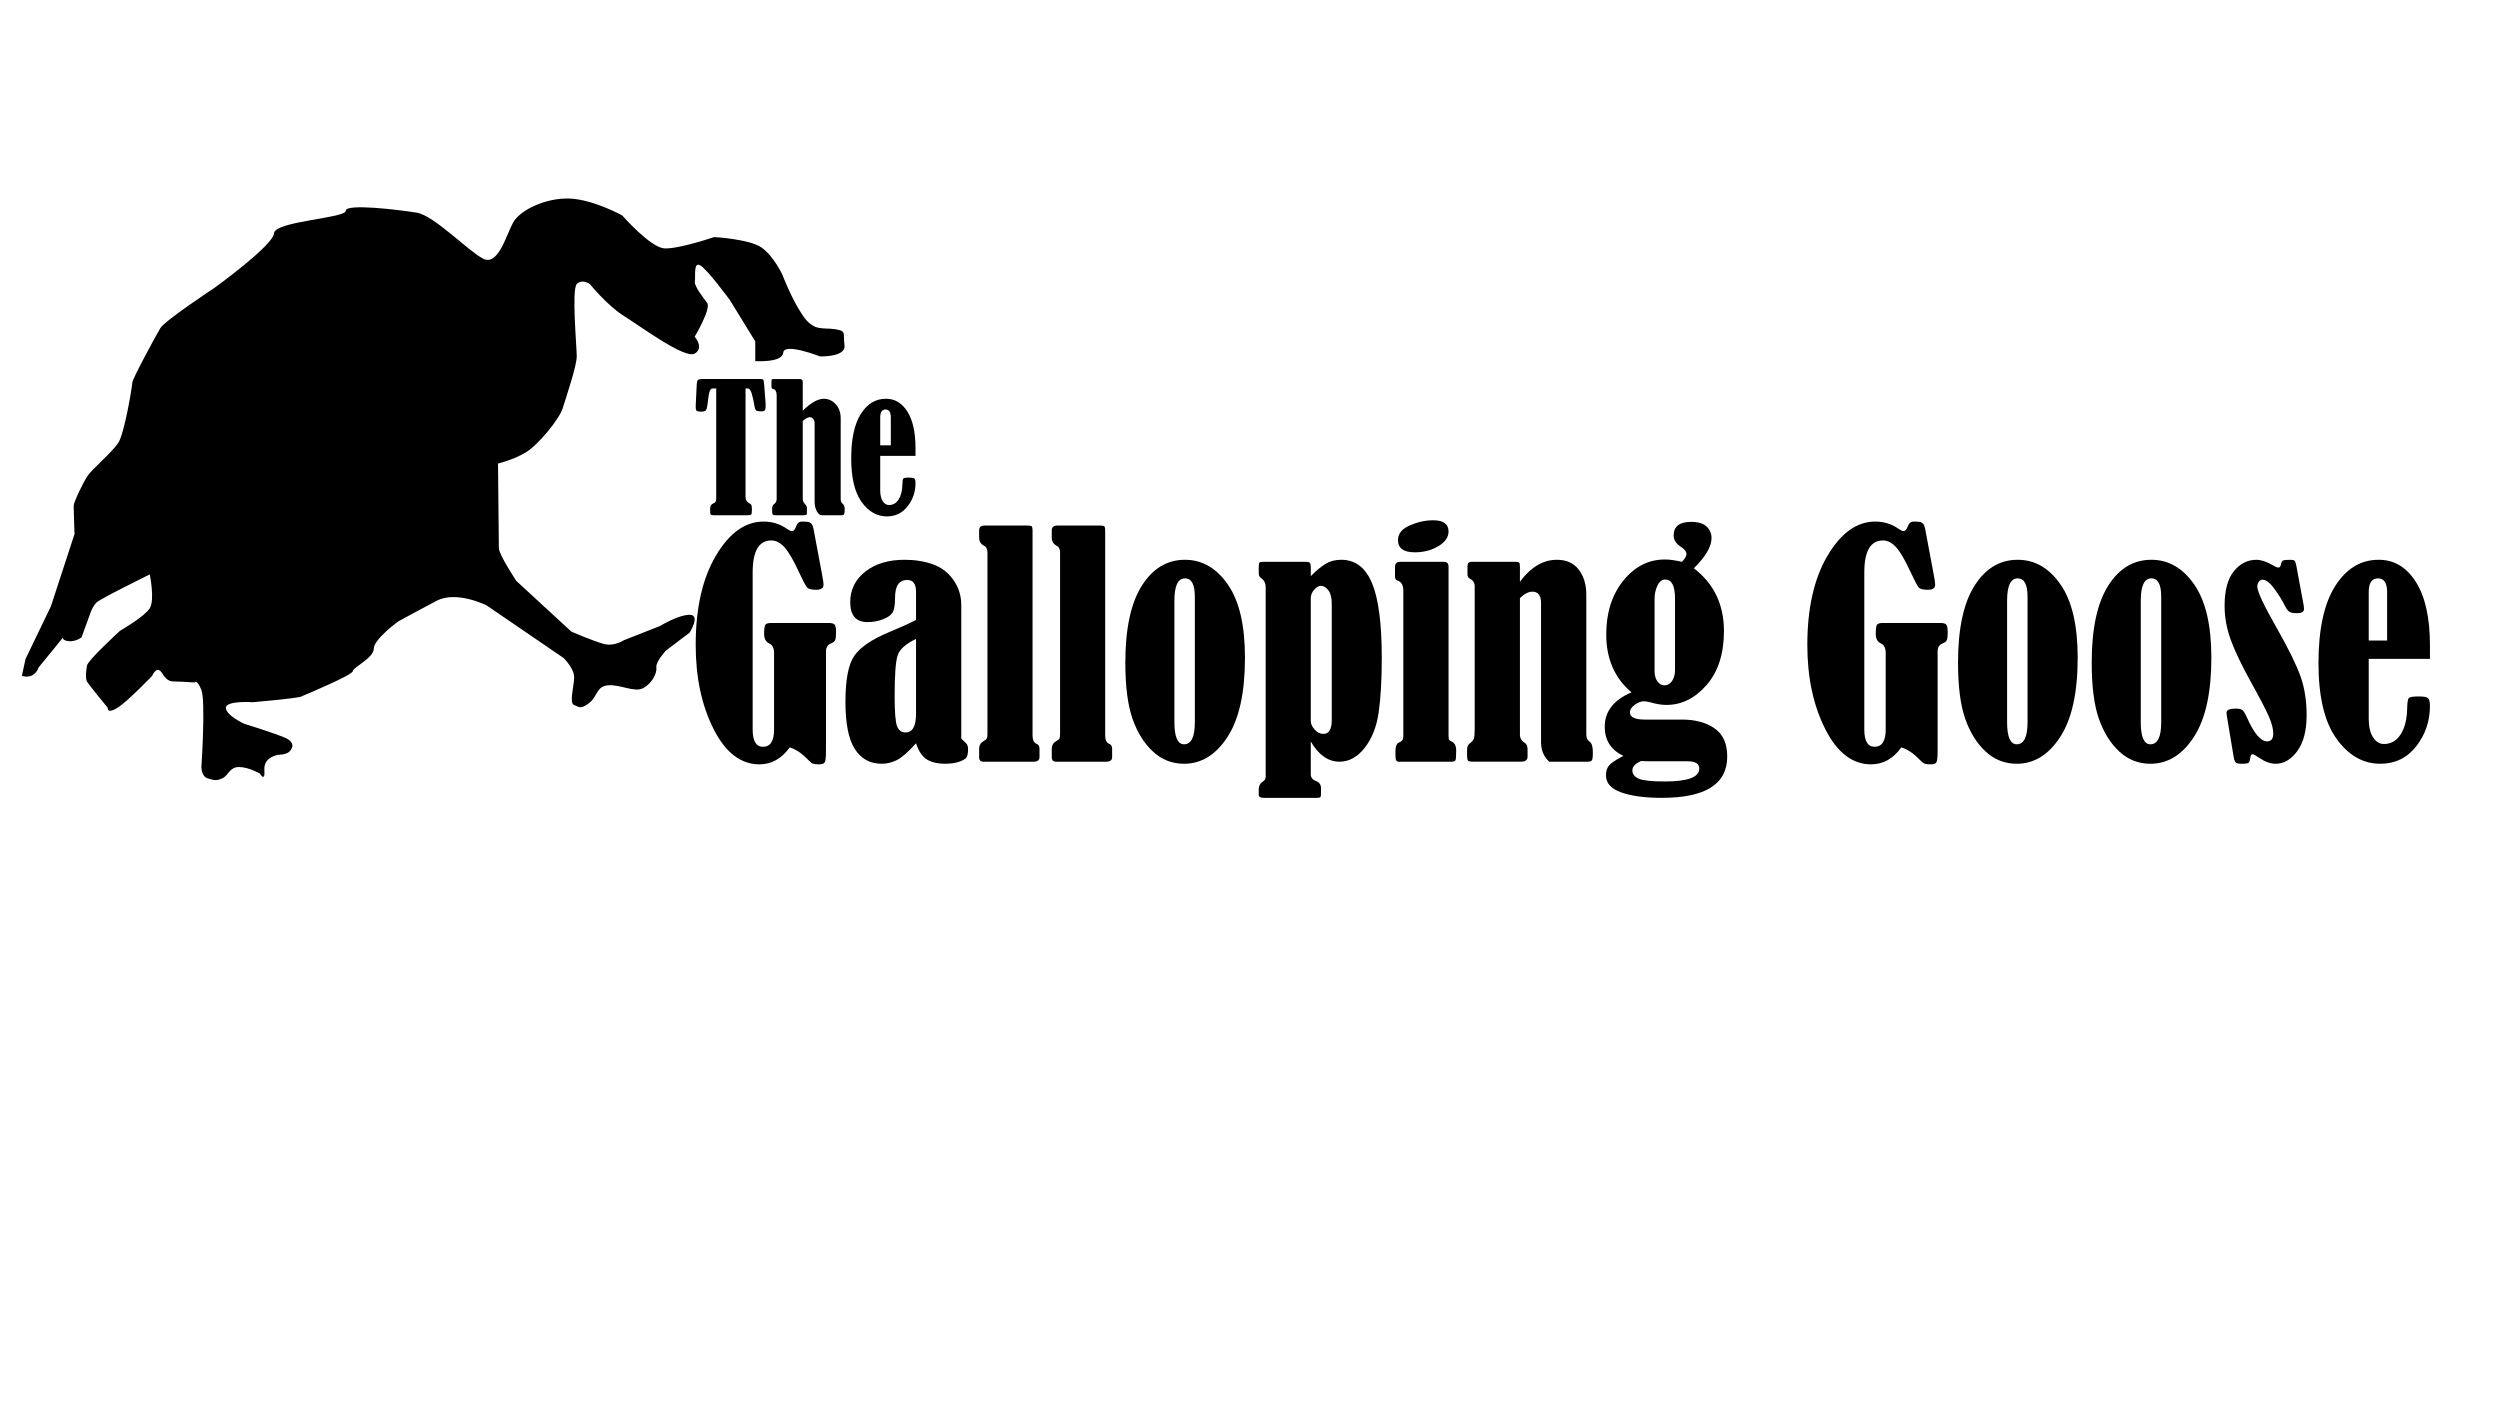
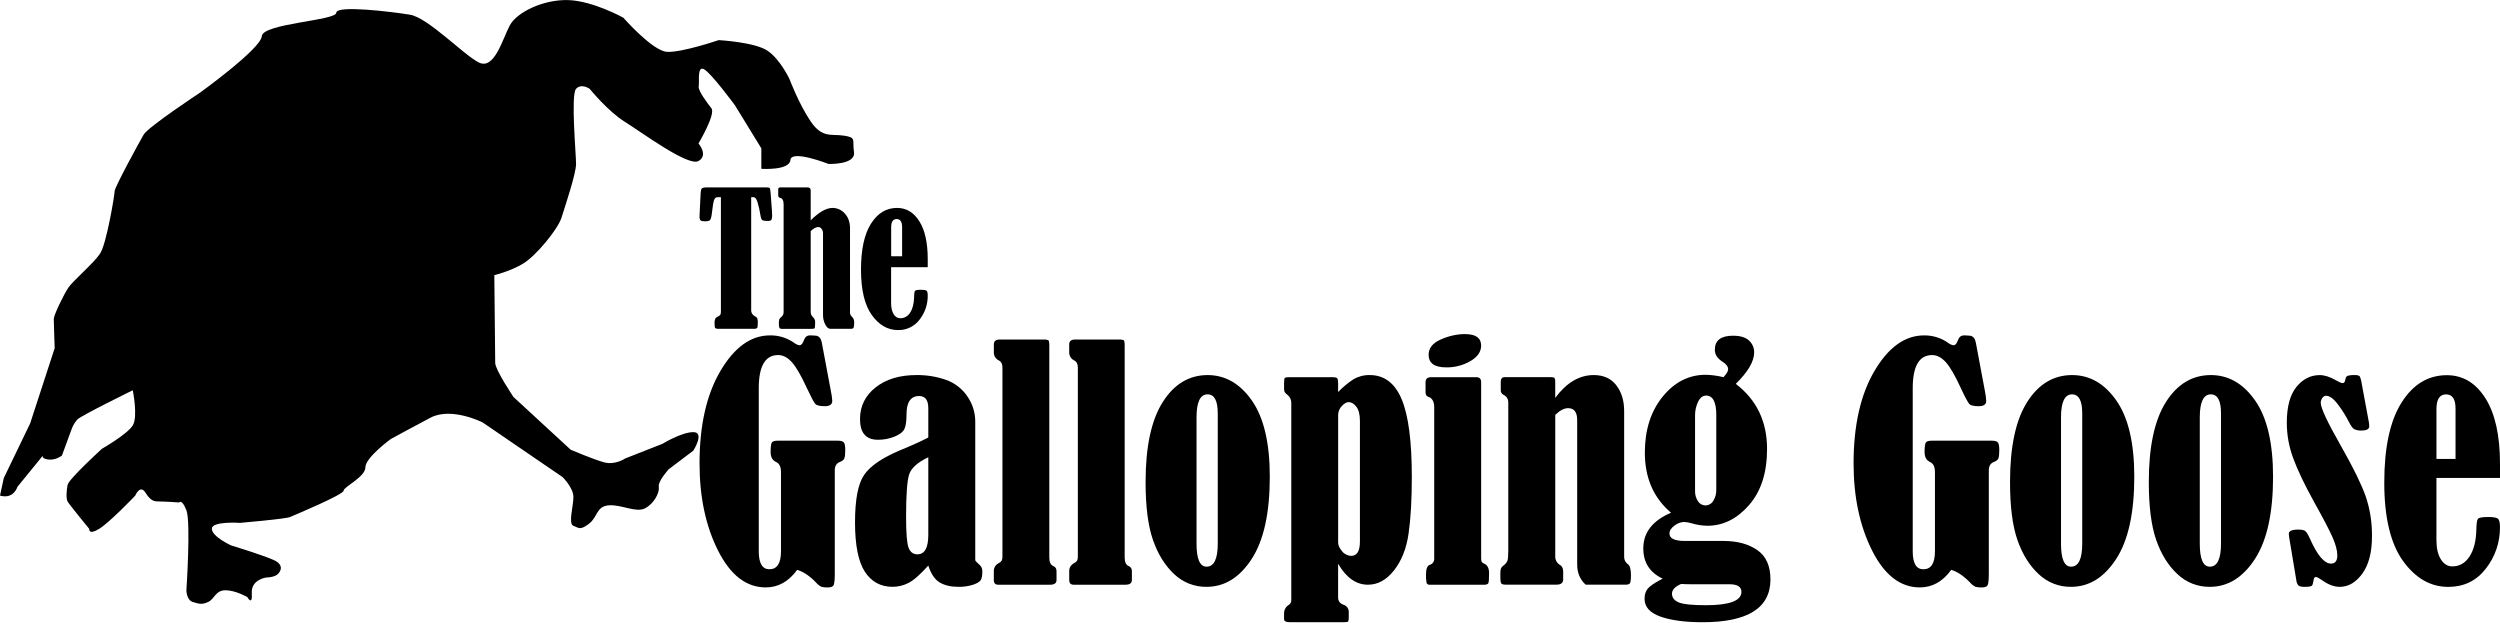
- <svg xmlns="http://www.w3.org/2000/svg" version="1.1" id="Layer_1" x="0px" y="0px" viewBox="0 0 1920 1080" style="enable-background:new 0 0 1920 1080;" xml:space="preserve">
-   <path d="M16.79,519.08c10.2,2.89,12.89-6.49,12.89-6.49L48.5,489.5c0,0-1.34,2.16,4.03,2.89s10.08-2.89,10.08-2.89L70,469.29  c0,0,1.34-3.61,4.03-6.49s40.99-21.65,40.99-21.65s4.03,19.48,0,25.98s-22.85,17.32-22.85,17.32s-24.54,22.37-25.37,26.7  s-1.18,10.1,0,12.27s15.97,20.21,15.97,20.21s-0.67,5.05,7.39,0s26.65-24.54,26.65-24.54s3.58-8.66,7.62-2.16  c4.03,6.49,6.72,6.49,10.75,6.49c4.03,0,14.11,0.72,14.11,0.72s2.02-2.89,5.38,5.77c3.36,8.66,0,59.17,0,59.17s0,7.22,4.7,8.66  c4.7,1.44,6.72,2.16,11.42,0s5.38-8.66,12.77-8.66c7.39,0,16.13,5.05,16.13,5.05s4.03,7.22,3.36-2.89  c-0.67-10.1,10.75-11.55,10.75-11.55s5.38,0,8.06-2.16c2.69-2.16,5.38-7.22-2.69-10.82s-31.58-10.82-31.58-10.82  s-14.11-6.49-14.11-12.27s20.83-4.33,20.83-4.33s33.6-2.89,36.96-4.33s39.65-16.6,39.65-19.48s16.13-10.1,16.13-17.32  c0-7.22,18.82-20.93,18.82-20.93s21.69-11.83,29.57-15.88c15.46-7.94,38.3,3.61,38.3,3.61l59.13,40.41c0,0,8.06,7.86,8.06,14.75  c0,6.89-4.03,19.88,0,21.33c4.03,1.44,4.7,3.61,11.42-1.44s5.38-12.99,14.78-13.71c9.41-0.72,20.16,5.77,26.88,2.16  s10.75-11.55,10.08-15.88s7.39-12.99,7.39-12.99l18.14-13.71c0,0,8.74-13.71,0-13.71s-22.85,8.66-22.85,8.66l-27.55,10.82  c0,0-7.39,5.05-15.46,2.89c-8.06-2.16-24.86-9.38-24.86-9.38l-42.33-38.97c0,0-13.44-20.21-13.44-25.26S382.47,356,382.47,356  s12.1-2.89,21.5-8.66c9.41-5.77,25.53-25.26,28.22-33.92c2.69-8.66,10.75-32.47,10.75-39.69s-4.03-51.23,0-55.56s10.08,0,10.08,0  s13.44,16.6,26.21,24.54s46.74,33.19,54.28,28.86s0-12.99,0-12.99s12.92-21.65,9.56-25.98c-3.36-4.33-10.08-13.23-9.41-16.36  c0.67-3.13-1.34-15.39,4.03-12.51s22.85,26.7,22.85,26.7l19.49,31.75v15.15c0,0,20.83,1.44,21.5-6.49  c0.67-7.94,28.22,2.89,28.22,2.89s20.16,0.72,18.82-8.66c-1.34-9.38,2.02-10.82-7.39-12.27c-9.41-1.44-16.13,2.16-24.86-10.82  c-8.74-12.99-15.46-31.03-15.46-31.03s-6.72-14.43-16.13-20.93c-9.41-6.49-36.29-7.94-36.29-7.94s-27.55,9.38-38.3,8.66  c-10.75-0.72-32.25-25.26-32.25-25.26s-22.18-12.27-40.32-12.99c-18.14-0.72-38.3,8.66-43.68,18.76  c-5.38,10.1-11.42,33.19-22.85,27.42c-11.42-5.77-37.63-33.19-51.07-35.36c-13.44-2.16-54.43-7.22-54.43-1.44  c0,5.77-54.43,7.94-55.1,17.32c-0.67,9.38-45.69,41.85-45.69,41.85s-38.3,25.26-41.66,31.03c-3.36,5.77-21.5,38.97-21.5,41.85  s-6.05,38.97-10.75,46.18c-4.7,7.22-20.16,20.21-23.52,25.26c-3.36,5.05-10.75,20.21-10.75,23.09s0.67,21.65,0.67,21.65  l-18.14,55.56L19.6,506.09" />
-   <g>
-     <path d="M550.05,298.35h-2.74c-0.89,0-1.62,0.64-2.19,1.91c-0.57,1.27-1.16,4.72-1.77,10.34c-0.29,2.46-0.73,4.01-1.33,4.63   c-0.6,0.63-1.81,0.94-3.62,0.94c-1.73,0-2.85-0.23-3.35-0.68c-0.5-0.45-0.75-1.35-0.75-2.69c0-0.78,0.02-1.56,0.06-2.33l0.73-15.1   c0.08-1.77,0.36-2.93,0.84-3.47c0.48-0.54,1.69-0.81,3.62-0.81h44.29c1.29,0,2.07,0.17,2.36,0.52c0.28,0.35,0.5,1.6,0.67,3.76   l1.03,13.35c0.08,1.04,0.12,2.1,0.12,3.18c0,1.3-0.15,2.29-0.45,2.98c-0.3,0.69-1.26,1.04-2.87,1.04c-2.05,0-3.37-0.22-3.95-0.65   c-0.58-0.43-1.06-1.79-1.42-4.08c-0.64-3.76-1.35-6.84-2.11-9.24c-0.76-2.4-1.71-3.6-2.84-3.6h-1.81v83.22   c0,2.38,0.97,4.02,2.9,4.93c0.8,0.39,1.34,0.85,1.6,1.39c0.26,0.54,0.39,1.67,0.39,3.4c0,2.2-0.18,3.49-0.54,3.86   c-0.36,0.37-1.19,0.55-2.48,0.55h-26.61c-1.05,0-1.72-0.22-2.03-0.65c-0.3-0.43-0.45-1.66-0.45-3.69c0-2.42,0.63-3.89,1.9-4.41   c1.22-0.52,2-1.03,2.32-1.52c0.33-0.5,0.49-1.35,0.49-2.56V298.35z" />
-     <path d="M616.5,315.46c6.16-6.14,11.57-9.2,16.24-9.2c3.46,0,6.48,1.38,9.05,4.15c2.57,2.77,3.86,6.42,3.86,10.95v61.83   c0,1.6,0.42,2.74,1.27,3.44c1.21,0.99,1.81,2.42,1.81,4.28c0,2.07-0.14,3.39-0.42,3.95c-0.28,0.56-0.93,0.84-1.93,0.84h-15.39   c-1.33,0-2.56-1.04-3.68-3.11c-1.13-2.07-1.69-4.54-1.69-7.39v-60.34c0-1.12-0.35-2.15-1.06-3.08c-0.7-0.93-1.54-1.39-2.5-1.39   c-1.53,0-3.38,0.99-5.55,2.98v59.82c0,1.43,0.54,2.7,1.63,3.82c1.09,1.17,1.63,2.16,1.63,2.98c0,2.98-0.08,4.68-0.24,5.09   c-0.16,0.41-0.95,0.62-2.35,0.62h-21.85c-0.93,0-1.55-0.2-1.87-0.62c-0.32-0.41-0.48-1.37-0.48-2.88c0-1.86,0.09-3.03,0.27-3.53   c0.18-0.5,0.67-1.07,1.48-1.72c1.17-0.91,1.75-2.16,1.75-3.76v-79.52c0-2.89-0.87-4.51-2.6-4.86c-0.93-0.22-1.39-0.8-1.39-1.75   v-4.6c0-0.91,0.5-1.36,1.51-1.36h20.28c1.49,0,2.23,0.78,2.23,2.33V315.46z" />
-     <path d="M676.01,350.14v26.51c0,3.5,0.63,6.24,1.9,8.23c1.27,1.99,2.89,2.98,4.86,2.98c3.06,0,5.5-1.39,7.33-4.18   c1.83-2.79,2.81-6.6,2.93-11.44c0.04-2.59,0.27-4.15,0.69-4.67c0.42-0.52,1.88-0.78,4.38-0.78c2.17,0,3.55,0.24,4.13,0.71   c0.58,0.48,0.87,1.66,0.87,3.56c0,6.65-2.01,12.57-6.04,17.76c-4.02,5.18-9.35,7.78-15.99,7.78c-7.6,0-14.06-3.7-19.37-11.12   c-5.31-7.41-7.97-18.57-7.97-33.48s2.45-26.26,7.36-34.06c4.91-7.8,11.35-11.7,19.31-11.7c6.84,0,12.33,3.28,16.48,9.85   c4.14,6.57,6.22,15.9,6.22,28v6.03H676.01z M684.15,342.03v-21.45c0-4.06-1.35-6.09-4.04-6.09c-2.74,0-4.1,2.03-4.1,6.09v21.45   H684.15z" />
-   </g>
-   <g>
-     <path d="M606.5,574c-6.28,8.68-14.02,13.02-23.23,13.02c-14.37,0-26.13-9.06-35.27-27.2c-9.14-18.13-13.71-39.63-13.71-64.51   c0-28.17,5.16-51,15.49-68.5c10.32-17.49,22.53-26.24,36.63-26.24c6.77,0,12.77,1.87,18,5.62c1.67,1.12,2.96,1.69,3.87,1.69   c1.26,0,2.34-1.27,3.24-3.82c0.84-2.32,2.3-3.48,4.4-3.48h1.26l3.35,0.22c2.23,0.38,3.63,2.06,4.19,5.06l6.7,35.74   c0.7,3.67,1.05,6.14,1.05,7.42c0,2.62-1.85,3.93-5.55,3.93c-3.63,0-5.97-0.56-7.01-1.69s-3.14-5.06-6.28-11.8   c-4.19-9.14-7.87-15.49-11.04-19.05c-3.18-3.56-6.58-5.34-10.2-5.34c-9.56,0-14.34,8.17-14.34,24.5v120.7   c0,8.84,2.62,13.26,7.85,13.26c5.72,0,8.58-4.41,8.58-13.24V501.6c0-3.81-1.22-6.28-3.66-7.41c-2.65-1.21-3.98-3.66-3.98-7.36   c0-4,0.35-6.39,1.05-7.19c0.7-0.79,2.2-1.19,4.5-1.19h44.27c2.16,0,3.61,0.42,4.34,1.25c0.73,0.83,1.1,2.72,1.1,5.66   c0,3.09-0.23,5.17-0.68,6.23c-0.45,1.06-1.55,1.92-3.3,2.6c-2.51,0.97-3.77,3.03-3.77,6.17v76.33c0,4.57-0.28,7.43-0.84,8.59   c-0.56,1.16-2.02,1.74-4.4,1.74c-2.16,0-3.71-0.17-4.66-0.5c-0.94-0.34-2.25-1.37-3.92-3.09C615.85,578.56,611.18,575.42,606.5,574   z" />
-     <path d="M703.51,476.1v-21.69c0-5.99-2.27-8.99-6.8-8.99c-6.21,0-9.31,4.53-9.31,13.6c0,5.1-0.54,8.73-1.62,10.9   c-1.08,2.17-3.52,4.03-7.33,5.56c-3.8,1.54-7.87,2.3-12.19,2.3c-8.86,0-13.29-5.09-13.29-15.28c0-9.59,3.85-17.42,11.56-23.49   c7.71-6.07,17.77-9.1,30.19-9.1c8.16,0,15.5,1.2,22.03,3.59c6.52,2.4,11.73,6.44,15.63,12.13c3.9,5.69,5.86,11.94,5.87,18.75V566.9   c0.14,0.52,1.19,1.65,3.14,3.37c1.39,1.12,2.09,2.77,2.09,4.94c0,3-0.38,5.11-1.15,6.35c-0.77,1.24-2.63,2.38-5.6,3.43   c-2.97,1.05-6.68,1.57-11.14,1.57c-5.44,0-9.98-1.07-13.6-3.2c-3.63-2.14-6.45-6.31-8.48-12.53c-6.07,6.74-10.99,11.05-14.76,12.92   c-3.77,1.87-7.64,2.81-11.62,2.81c-8.85,0-15.7-3.72-20.55-11.17c-4.86-7.45-7.28-19.63-7.28-36.54   c0.01-16.92,2.27-28.65,6.81-35.2c4.53-6.55,13.39-12.59,26.58-18.13C691.06,482.09,698,478.94,703.51,476.1z M703.51,490.71   c-7.88,3.74-12.59,7.95-14.13,12.62c-1.54,4.68-2.3,15.2-2.3,31.59c0,12.04,0.63,19.66,1.88,22.83c1.26,3.18,3.42,4.77,6.49,4.77   c5.37,0,8.06-4.79,8.06-14.36V490.71z" />
-     <path d="M751.97,412.83v-5.62c0-2.4,1.47-3.6,4.4-3.6h32.34c1.74,0,2.89,0.15,3.45,0.45c0.56,0.3,0.84,1.57,0.84,3.82v157   c0,3.45,1.05,5.58,3.14,6.41c1.47,0.6,2.2,1.87,2.2,3.82v6.41c0,2.32-1.57,3.48-4.71,3.48h-38.41c-2.16,0-3.24-1.16-3.24-3.48   v-6.41c0-2.62,1.08-4.57,3.24-5.84c1.39-0.75,2.27-1.44,2.62-2.08c0.35-0.64,0.52-1.86,0.52-3.65V424.29   c0-2.62-0.94-4.38-2.83-5.28C753.15,417.73,751.97,415.68,751.97,412.83z" />
-     <path d="M807.75,412.83v-5.62c0-2.4,1.47-3.6,4.4-3.6h32.34c1.74,0,2.89,0.15,3.45,0.45c0.56,0.3,0.84,1.57,0.84,3.82v157   c0,3.45,1.05,5.58,3.14,6.41c1.47,0.6,2.2,1.87,2.2,3.82v6.41c0,2.32-1.57,3.48-4.71,3.48h-38.41c-2.16,0-3.24-1.16-3.24-3.48   v-6.41c0-2.62,1.08-4.57,3.24-5.84c1.39-0.75,2.27-1.44,2.62-2.08c0.35-0.64,0.52-1.86,0.52-3.65V424.29   c0-2.62-0.94-4.38-2.83-5.28C808.93,417.73,807.75,415.68,807.75,412.83z" />
-     <path d="M910.09,429.91c13.12,0,24.07,6.31,32.86,18.94c8.79,12.63,13.19,31.37,13.19,56.25c0,26.82-4.47,47.11-13.4,60.85   c-8.93,13.75-20.06,20.62-33.38,20.62c-9.21,0-17.2-3.15-23.96-9.44c-6.77-6.29-11.98-14.68-15.65-25.17   c-3.66-10.49-5.49-24.84-5.49-43.04c0-26,4.2-45.66,12.61-59C885.27,436.58,896.35,429.91,910.09,429.91z M917.63,458.12   c0-9.29-2.51-13.94-7.53-13.94c-5.44,0-8.16,5.69-8.16,17.08v93.39c0,11.31,2.48,16.97,7.43,16.97c5.51,0,8.27-5.66,8.27-16.97   V458.12z" />
-     <path d="M1006.68,442.5c4.12-4.19,7.88-7.34,11.3-9.44c3.42-2.1,7.47-3.15,12.14-3.15c10.73,0,18.59,5.98,23.59,17.93   c5,11.95,7.49,31.07,7.49,57.37c0,17.08-0.81,31.13-2.42,42.14c-1.61,11.01-5.21,20.04-10.78,27.08   c-5.57,7.04-11.99,10.56-19.24,10.56c-8.72,0-16.08-5.17-22.08-15.51v25.06c0,2.55,1.32,4.31,3.98,5.28   c2.58,0.97,3.87,2.81,3.87,5.51v4.05c0,1.57-0.17,2.53-0.52,2.87c-0.35,0.34-1.29,0.51-2.83,0.51h-40.29   c-2.79,0-4.19-0.75-4.19-2.25v-4.16c0-2.77,1.19-4.91,3.56-6.41c1.19-0.75,1.78-1.95,1.78-3.6V450.92c0-2.77-0.91-4.87-2.72-6.29   c-1.26-0.97-2.01-1.72-2.25-2.25c-0.25-0.52-0.37-1.61-0.37-3.26v-3.48c0-2.02,0.19-3.22,0.58-3.6c0.38-0.37,1.41-0.56,3.09-0.56   h31.92c2.02,0,3.26,0.26,3.72,0.79c0.45,0.53,0.68,1.87,0.68,4.05V442.5z M1022.8,463.74c0-4.64-0.87-8.11-2.62-10.4   c-1.74-2.28-3.66-3.43-5.76-3.43c-1.53,0-3.21,0.97-5.02,2.92c-1.82,1.95-2.72,4.16-2.72,6.63v94.4c0,2.02,0.98,4.16,2.93,6.41   c1.95,2.25,4.22,3.37,6.8,3.37c4.26,0,6.38-3.56,6.38-10.68V463.74z" />
-     <path d="M1071.36,442.61v-7.42c0-2.47,1.39-3.71,4.19-3.71h33.38c2.37,0,3.56,1.24,3.56,3.71v129.24c0,1.8,0.1,2.96,0.31,3.48   c0.21,0.52,0.82,1.01,1.85,1.46c2.47,1.05,3.7,3.37,3.7,6.97c0,4.12-0.17,6.59-0.52,7.42c-0.35,0.83-1.46,1.24-3.34,1.24h-40.51   c-0.97-0.15-1.6-0.62-1.88-1.4c-0.28-0.79-0.42-2.87-0.42-6.24c0-4.05,0.91-6.41,2.72-7.08c2.23-0.82,3.35-2.32,3.35-4.5V453.73   c0-4.34-1.5-6.97-4.5-7.87C1071.98,445.49,1071.36,444.41,1071.36,442.61z M1100.66,399.57c7.88,0,11.82,2.85,11.82,8.54   c0,4.5-2.63,8.3-7.9,11.41c-5.27,3.11-11.25,4.66-17.95,4.66c-8.65,0-12.98-3.11-12.98-9.33c0-4.94,3.04-8.73,9.11-11.35   C1088.83,400.88,1094.8,399.57,1100.66,399.57z" />
-     <path d="M1167.32,446.77c8.3-11.24,17.79-16.86,28.46-16.86c7.29,0,12.86,2.53,16.72,7.59c3.85,5.06,5.78,11.41,5.78,19.05v107.66   c0,2.4,0.87,4.23,2.62,5.51c1.6,1.05,2.41,3.75,2.41,8.09c0,3.45-0.26,5.51-0.79,6.18c-0.52,0.67-1.62,1.01-3.3,1.01h-29.41   c-4.19-3.82-6.28-8.8-6.28-14.95V463.17c0-5.84-2.23-8.77-6.7-8.77c-2.93,0-6.11,1.65-9.52,4.94v104.85c0,2.7,1.22,4.79,3.66,6.29   c1.47,0.9,2.2,2.55,2.2,4.94v5.73c0,2.55-1.71,3.82-5.13,3.82h-37.15c-1.81,0-2.97-0.28-3.45-0.84c-0.49-0.56-0.73-1.97-0.73-4.21   v-4.16c0-2.17,0.63-3.71,1.88-4.61c1.67-1.27,2.76-2.47,3.24-3.6c0.49-1.12,0.73-3.6,0.73-7.42V450.25c0-2.62-1.19-4.53-3.56-5.73   c-1.33-0.67-1.99-1.87-1.99-3.6v-5.96c0-2.32,0.98-3.48,2.93-3.48h34.12c1.47,0,2.37,0.22,2.72,0.67c0.35,0.45,0.52,1.39,0.52,2.81   V446.77z" />
-     <path d="M1291.75,431.48c2.3-2.47,3.45-4.42,3.45-5.84c0-2.02-1.4-3.89-4.19-5.62c-3.77-2.4-5.65-5.32-5.65-8.77   c0-6.97,4.46-10.45,13.4-10.45c5.44,0,9.42,1.2,11.93,3.6c2.51,2.4,3.77,5.32,3.77,8.77c0,6.59-4.54,14.35-13.6,23.26   c15.42,11.76,23.13,27.83,23.13,48.21c0,17.46-4.45,31.28-13.34,41.46c-8.9,10.18-19.17,15.28-30.82,15.29   c-3.63,0-7.61-0.64-11.93-1.91c-2.37-0.6-4.15-0.9-5.34-0.9c-2.23,0-4.59,0.9-7.06,2.7c-2.48,1.8-3.71,3.75-3.71,5.84   c0,3.67,3.8,5.51,11.41,5.51h28.57c10.19,0.01,18.52,2.26,25.01,6.75s9.73,11.72,9.73,21.68c0,21.13-16.74,31.69-50.23,31.69   c-12.91,0-23.28-1.39-31.13-4.16c-7.85-2.77-11.77-7.16-11.77-13.15c0-3.22,0.8-5.75,2.41-7.58c1.6-1.84,4.43-3.84,8.48-6.01   c0.56-0.3,1.39-0.75,2.51-1.35c-9.56-4.5-14.34-11.95-14.34-22.36c0-11.76,6.84-20.57,20.51-26.41   c-12.91-10.94-19.36-25.77-19.36-44.5c0-16.71,4.38-30.47,13.13-41.3c8.76-10.83,19.38-16.24,31.87-16.24   C1282.12,429.68,1286.52,430.28,1291.75,431.48z M1260.46,584.43c-4.54,1.95-6.8,4.34-6.8,7.19c0,2.85,1.62,4.98,4.87,6.41   c3.24,1.42,9.96,2.14,20.14,2.14c17.58,0,26.37-3.3,26.37-9.89c0-3.75-2.97-5.62-8.89-5.62h-28.99   C1264.85,584.66,1262.62,584.58,1260.46,584.43z M1286.41,459.69c0-9.74-2.51-14.61-7.53-14.61c-2.51,0-4.5,1.56-5.97,4.66   c-1.46,3.11-2.2,6.43-2.2,9.95v55.85c0,3.07,0.71,5.64,2.15,7.7c1.43,2.06,3.26,3.09,5.49,3.09c2.37,0,4.31-1.1,5.81-3.32   c1.5-2.21,2.25-5.04,2.25-8.48V459.69z" />
-     <path d="M1460.24,574c-6.28,8.68-14.02,13.02-23.23,13.02c-14.37,0-26.13-9.06-35.27-27.2c-9.14-18.13-13.71-39.63-13.71-64.51   c0-28.17,5.16-51,15.49-68.5c10.32-17.49,22.53-26.24,36.63-26.24c6.77,0,12.77,1.87,18,5.62c1.67,1.12,2.97,1.69,3.87,1.69   c1.26,0,2.34-1.27,3.24-3.82c0.84-2.32,2.3-3.48,4.4-3.48h1.26l3.35,0.22c2.23,0.38,3.63,2.06,4.19,5.06l6.7,35.74   c0.7,3.67,1.05,6.14,1.05,7.42c0,2.62-1.85,3.93-5.55,3.93c-3.63,0-5.96-0.56-7.01-1.69c-1.05-1.12-3.14-5.06-6.28-11.8   c-4.19-9.14-7.87-15.49-11.04-19.05c-3.18-3.56-6.58-5.34-10.2-5.34c-9.56,0-14.34,8.17-14.34,24.5v120.7   c0,8.84,2.62,13.26,7.85,13.26c5.72,0,8.58-4.41,8.58-13.24V501.6c0-3.81-1.22-6.28-3.66-7.41c-2.65-1.21-3.98-3.66-3.98-7.36   c0-4,0.35-6.39,1.05-7.19c0.7-0.79,2.2-1.19,4.5-1.19h44.27c2.16,0,3.61,0.42,4.34,1.25c0.73,0.83,1.1,2.72,1.1,5.66   c0,3.09-0.23,5.17-0.68,6.23c-0.45,1.06-1.55,1.92-3.3,2.6c-2.51,0.97-3.77,3.03-3.77,6.17v76.33c0,4.57-0.28,7.43-0.84,8.59   c-0.56,1.16-2.02,1.74-4.4,1.74c-2.16,0-3.71-0.17-4.66-0.5c-0.94-0.34-2.25-1.37-3.92-3.09   C1469.58,578.56,1464.91,575.42,1460.24,574z" />
-     <path d="M1549.61,429.91c13.12,0,24.07,6.31,32.86,18.94c8.79,12.63,13.19,31.37,13.19,56.25c0,26.82-4.46,47.11-13.4,60.85   c-8.93,13.75-20.06,20.62-33.38,20.62c-9.21,0-17.2-3.15-23.97-9.44c-6.77-6.29-11.98-14.68-15.65-25.17   c-3.66-10.49-5.49-24.84-5.49-43.04c0-26,4.2-45.66,12.61-59C1524.79,436.58,1535.86,429.91,1549.61,429.91z M1557.14,458.12   c0-9.29-2.51-13.94-7.53-13.94c-5.44,0-8.16,5.69-8.16,17.08v93.39c0,11.31,2.48,16.97,7.43,16.97c5.51,0,8.27-5.66,8.27-16.97   V458.12z" />
-     <path d="M1652.27,429.91c13.12,0,24.07,6.31,32.86,18.94c8.79,12.63,13.19,31.37,13.19,56.25c0,26.82-4.47,47.11-13.4,60.85   c-8.93,13.75-20.06,20.62-33.38,20.62c-9.21,0-17.2-3.15-23.97-9.44c-6.77-6.29-11.98-14.68-15.65-25.17   c-3.66-10.49-5.49-24.84-5.49-43.04c0-26,4.2-45.66,12.61-59C1627.45,436.58,1638.52,429.91,1652.27,429.91z M1659.8,458.12   c0-9.29-2.51-13.94-7.53-13.94c-5.44,0-8.16,5.69-8.16,17.08v93.39c0,11.31,2.48,16.97,7.43,16.97c5.51,0,8.27-5.66,8.27-16.97   V458.12z" />
-     <path d="M1763.51,434.07l5.76,31.13c0.14,0.97,0.21,1.84,0.21,2.58c0,2.1-1.88,3.15-5.65,3.15c-2.51,0-4.34-0.34-5.49-1.01   c-1.15-0.67-2.46-2.47-3.92-5.39c-1.67-3.45-4.22-7.53-7.64-12.25c-3.42-4.72-6.49-7.08-9.21-7.08c-1.05,0-1.97,0.53-2.77,1.57   c-0.8,1.05-1.2,2.28-1.2,3.71c0,3.82,5.09,14.64,15.28,32.45c8.79,15.5,14.76,27.66,17.9,36.49c3.14,8.83,4.71,18.79,4.71,29.87   c0,11.75-2.37,20.91-7.12,27.46c-4.75,6.55-10.33,9.82-16.74,9.82c-4.05,0-8.3-1.57-12.77-4.72c-2.44-1.72-4.08-2.59-4.92-2.59   c-0.98,0-1.54,0.86-1.67,2.59c-0.28,2.02-0.7,3.32-1.26,3.88c-0.56,0.56-2.37,0.84-5.44,0.84c-2.37,0-3.91-0.38-4.6-1.12   c-0.7-0.75-1.19-2.06-1.47-3.93l-5.23-31.35c-0.21-1.5-0.31-2.43-0.31-2.81c0-2.1,2.34-3.15,7.01-3.15c2.44,0,4.13,0.34,5.08,1.01   c0.94,0.67,2.15,2.62,3.61,5.84c5.44,12.21,10.6,18.32,15.49,18.32c3.14,0,4.71-2.02,4.71-6.06c0-3.59-1.17-8.05-3.51-13.36   c-2.34-5.31-6.89-14.04-13.66-26.16c-7.12-12.88-12.26-23.66-15.44-32.34c-3.18-8.68-4.76-17.4-4.76-26.16   c0-11.9,2.37-20.77,7.12-26.61c4.74-5.84,10.5-8.76,17.27-8.76c3.56,0,7.6,1.31,12.14,3.93c2.3,1.35,3.87,2.02,4.71,2.02   c1.12,0,1.78-0.79,1.99-2.36c0.28-1.65,0.84-2.66,1.67-3.03c0.84-0.37,2.62-0.56,5.34-0.56c1.74,0,2.88,0.21,3.4,0.62   C1762.62,430.94,1763.09,432.12,1763.51,434.07z" />
-     <path d="M1819.18,505.99v45.96c0,6.07,1.1,10.83,3.3,14.27c2.2,3.45,5.01,5.17,8.42,5.17c5.3,0,9.54-2.42,12.72-7.25   c3.17-4.83,4.87-11.44,5.08-19.84c0.07-4.5,0.47-7.19,1.2-8.09c0.73-0.9,3.26-1.35,7.59-1.35c3.77,0,6.16,0.41,7.17,1.24   c1.01,0.83,1.52,2.89,1.52,6.18c0,11.54-3.49,21.8-10.46,30.79c-6.98,8.99-16.22,13.49-27.73,13.49   c-13.18,0-24.38-6.42-33.59-19.27c-9.21-12.85-13.81-32.2-13.81-58.04c0-25.85,4.25-45.53,12.77-59.06   c8.51-13.52,19.67-20.28,33.49-20.28c11.86,0,21.38,5.69,28.57,17.08c7.18,11.39,10.78,27.57,10.78,48.55v10.45H1819.18z    M1833.31,491.94v-37.2c0-7.04-2.34-10.56-7.01-10.56c-4.74,0-7.12,3.52-7.12,10.56v37.2H1833.31z" />
-   </g>
+ <svg xmlns="http://www.w3.org/2000/svg" id="Layer_1" data-name="Layer 1" viewBox="0 0 1849.41 460.31">
+   <path d="M16.79,519.08c10.2,2.89,12.89-6.49,12.89-6.49L48.5,489.5s-1.34,2.16,4,2.89,10.08-2.89,10.08-2.89L70,469.29a21.93,21.93,0,0,1,4-6.49c2.69-2.88,41-21.65,41-21.65s4,19.48,0,26-22.85,17.32-22.85,17.32-24.54,22.37-25.37,26.7-1.18,10.1,0,12.27,16,20.21,16,20.21-.67,5,7.39,0,26.65-24.54,26.65-24.54,3.58-8.66,7.62-2.16,6.72,6.49,10.75,6.49,14.11.72,14.11.72,2-2.89,5.38,5.77,0,59.17,0,59.17,0,7.22,4.7,8.66,6.72,2.16,11.42,0,5.38-8.66,12.77-8.66,16.13,5,16.13,5,4,7.22,3.36-2.89,10.75-11.55,10.75-11.55,5.38,0,8.06-2.16,5.38-7.22-2.69-10.82-31.58-10.82-31.58-10.82-14.11-6.49-14.11-12.27,20.83-4.33,20.83-4.33,33.6-2.89,37-4.33,39.65-16.6,39.65-19.48,16.13-10.1,16.13-17.32,18.82-20.93,18.82-20.93,21.69-11.83,29.57-15.88c15.46-7.94,38.3,3.61,38.3,3.61l59.13,40.41s8.06,7.86,8.06,14.75-4,19.88,0,21.33,4.7,3.61,11.42-1.44,5.38-13,14.78-13.71,20.16,5.77,26.88,2.16,10.75-11.55,10.08-15.88,7.39-13,7.39-13l18.14-13.71s8.74-13.71,0-13.71-22.85,8.66-22.85,8.66l-27.55,10.82s-7.39,5.05-15.46,2.89-24.86-9.38-24.86-9.38l-42.33-39S383.13,426,383.13,420.93s-.66-64.93-.66-64.93,12.1-2.89,21.5-8.66,25.53-25.26,28.22-33.92,10.75-32.47,10.75-39.69-4-51.23,0-55.56,10.08,0,10.08,0,13.44,16.6,26.21,24.54S526,275.9,533.51,271.57s0-13,0-13,12.92-21.65,9.56-26-10.08-13.23-9.41-16.36-1.34-15.39,4-12.51,22.85,26.7,22.85,26.7L580,262.18v15.15s20.83,1.44,21.5-6.49,28.22,2.89,28.22,2.89,20.16.72,18.82-8.66,2-10.82-7.39-12.27S625.05,255,616.32,242s-15.46-31-15.46-31-6.72-14.43-16.13-20.93-36.29-7.94-36.29-7.94-27.55,9.38-38.3,8.66-32.25-25.26-32.25-25.26-22.18-12.27-40.32-13-38.3,8.66-43.68,18.76S382.47,204.44,371,198.67,333.41,165.48,320,163.31s-54.43-7.22-54.43-1.44-54.43,7.94-55.1,17.32S164.75,221,164.75,221s-38.3,25.26-41.66,31-21.5,39-21.5,41.85-6,39-10.75,46.18-20.16,20.21-23.52,25.26-10.75,20.21-10.75,23.09.67,21.65.67,21.65L39.1,465.66,19.6,506.09" transform="translate(-16.79 -152.45)" />
+   <path d="M550.05,298.35h-2.74c-.89,0-1.62.64-2.19,1.91S544,305,543.35,310.6c-.29,2.46-.73,4-1.33,4.63s-1.81.94-3.62.94-2.85-.23-3.35-.68a3.62,3.62,0,0,1-.75-2.69c0-.78,0-1.56.06-2.33l.73-15.1c.08-1.77.36-2.93.84-3.47s1.69-.81,3.62-.81h44.29c1.29,0,2.07.17,2.36.52s.5,1.6.67,3.76l1,13.35q.12,1.56.12,3.18a7.73,7.73,0,0,1-.45,3c-.3.69-1.26,1-2.87,1-2.05,0-3.37-.22-4-.65s-1.06-1.79-1.42-4.08a70.66,70.66,0,0,0-2.11-9.24q-1.14-3.6-2.84-3.6h-1.81v83.22a5,5,0,0,0,2.9,4.93,3.26,3.26,0,0,1,1.6,1.39,9.36,9.36,0,0,1,.39,3.4c0,2.2-.18,3.49-.54,3.86a3.71,3.71,0,0,1-2.48.55H547.83c-1.05,0-1.72-.22-2-.65s-.45-1.66-.45-3.69q0-3.63,1.9-4.41a5.34,5.34,0,0,0,2.32-1.52,4.88,4.88,0,0,0,.49-2.56V298.35Z" transform="translate(-16.79 -152.45)" />
+   <path d="M616.5,315.46q9.24-9.21,16.24-9.2a12,12,0,0,1,9,4.15q3.86,4.15,3.86,10.95v61.83a4.2,4.2,0,0,0,1.27,3.44,5.21,5.21,0,0,1,1.81,4.28,11.17,11.17,0,0,1-.42,3.95c-.28.56-.93.84-1.93.84H631q-2,0-3.68-3.11a15.22,15.22,0,0,1-1.69-7.39V324.86a5,5,0,0,0-1.06-3.08,3.07,3.07,0,0,0-2.5-1.39q-2.29,0-5.55,3v59.82a5.32,5.32,0,0,0,1.63,3.82,4.87,4.87,0,0,1,1.63,3,26.51,26.51,0,0,1-.24,5.09c-.16.41-.95.62-2.35.62H595.33a2.24,2.24,0,0,1-1.87-.62,5.43,5.43,0,0,1-.48-2.88,13.62,13.62,0,0,1,.27-3.53,4.46,4.46,0,0,1,1.48-1.72,4.49,4.49,0,0,0,1.75-3.76V303.67q0-4.34-2.6-4.86a1.63,1.63,0,0,1-1.39-1.75v-4.6c0-.91.5-1.36,1.51-1.36h20.28c1.49,0,2.23.78,2.23,2.33v22Z" transform="translate(-16.79 -152.45)" />
+   <path d="M676,350.14v26.51q0,5.25,1.9,8.23a5.62,5.62,0,0,0,4.86,3,8.39,8.39,0,0,0,7.33-4.18q2.74-4.19,2.93-11.44c0-2.59.27-4.15.69-4.67s1.88-.78,4.38-.78c2.17,0,3.55.24,4.13.71s.87,1.66.87,3.56a28.17,28.17,0,0,1-6,17.76,19.25,19.25,0,0,1-16,7.78q-11.4,0-19.37-11.12t-8-33.48q0-22.37,7.36-34.06t19.31-11.7q10.26,0,16.48,9.85t6.22,28v6H676Zm8.14-8.11V320.58q0-6.09-4-6.09c-2.74,0-4.1,2-4.1,6.09V342Z" transform="translate(-16.79 -152.45)" />
+   <path d="M606.5,574q-9.42,13-23.23,13-21.56,0-35.27-27.2t-13.71-64.51q0-42.26,15.49-68.5t36.63-26.24a30.1,30.1,0,0,1,18,5.62,8,8,0,0,0,3.87,1.69q1.89,0,3.24-3.82c.84-2.32,2.3-3.48,4.4-3.48h1.26l3.35.22c2.23.38,3.63,2.06,4.19,5.06l6.7,35.74a49.15,49.15,0,0,1,1.05,7.42q0,3.93-5.55,3.93t-7-1.69q-1.56-1.69-6.28-11.8-6.28-13.71-11-19t-10.2-5.34q-14.34,0-14.34,24.5v120.7q0,13.26,7.85,13.26,8.58,0,8.58-13.24V501.6q0-5.72-3.66-7.41-4-1.81-4-7.36c0-4,.35-6.39,1-7.19s2.2-1.19,4.5-1.19h44.27c2.16,0,3.61.42,4.34,1.25s1.1,2.72,1.1,5.66-.23,5.17-.68,6.23-1.55,1.92-3.3,2.6q-3.76,1.46-3.77,6.17v76.33q0,6.85-.84,8.59c-.56,1.16-2,1.74-4.4,1.74a15.55,15.55,0,0,1-4.66-.5,12.67,12.67,0,0,1-3.92-3.09Q613.51,576.13,606.5,574Z" transform="translate(-16.79 -152.45)" />
+   <path d="M703.51,476.1V454.41q0-9-6.8-9-9.32,0-9.31,13.6,0,7.65-1.62,10.9t-7.33,5.56a32.16,32.16,0,0,1-12.19,2.3Q653,477.78,653,462.5q0-14.38,11.56-23.49t30.19-9.1a63.75,63.75,0,0,1,22,3.59,31.81,31.81,0,0,1,15.63,12.13,32.55,32.55,0,0,1,5.87,18.75V566.9c.14.52,1.19,1.65,3.14,3.37a6,6,0,0,1,2.09,4.94c0,3-.38,5.11-1.15,6.35s-2.63,2.38-5.6,3.43a33.79,33.79,0,0,1-11.14,1.57q-8.16,0-13.6-3.2t-8.48-12.53q-9.1,10.11-14.76,12.92a25.86,25.86,0,0,1-11.62,2.81q-13.27,0-20.55-11.17t-7.28-36.54q0-25.38,6.81-35.2t26.58-18.13Q695.24,480.38,703.51,476.1Zm0,14.61q-11.82,5.61-14.13,12.62t-2.3,31.59q0,18.06,1.88,22.83t6.49,4.77q8.06,0,8.06-14.36Z" transform="translate(-16.79 -152.45)" />
+   <path d="M752,412.83v-5.62q0-3.6,4.4-3.6h32.34a8.53,8.53,0,0,1,3.45.45c.56.3.84,1.57.84,3.82v157c0,3.45,1,5.58,3.14,6.41q2.21.9,2.2,3.82v6.41q0,3.48-4.71,3.48H755.22q-3.24,0-3.24-3.48v-6.41a6.32,6.32,0,0,1,3.24-5.84,6.51,6.51,0,0,0,2.62-2.08,8.57,8.57,0,0,0,.52-3.65V424.29q0-3.93-2.83-5.28A6.49,6.49,0,0,1,752,412.83Z" transform="translate(-16.79 -152.45)" />
+   <path d="M807.75,412.83v-5.62q0-3.6,4.4-3.6h32.34a8.53,8.53,0,0,1,3.45.45c.56.3.84,1.57.84,3.82v157c0,3.45,1.05,5.58,3.14,6.41q2.21.9,2.2,3.82v6.41q0,3.48-4.71,3.48H811q-3.24,0-3.24-3.48v-6.41a6.32,6.32,0,0,1,3.24-5.84,6.51,6.51,0,0,0,2.62-2.08,8.57,8.57,0,0,0,.52-3.65V424.29q0-3.93-2.83-5.28A6.49,6.49,0,0,1,807.75,412.83Z" transform="translate(-16.79 -152.45)" />
+   <path d="M910.09,429.91q19.68,0,32.86,18.94t13.19,56.25q0,40.23-13.4,60.85t-33.38,20.62a34,34,0,0,1-24-9.44Q875.25,567.7,869.75,552t-5.49-43q0-39,12.61-59T910.09,429.91Zm7.54,28.21q0-13.94-7.53-13.94-8.16,0-8.16,17.08v93.39q0,17,7.43,17,8.26,0,8.27-17V458.12Z" transform="translate(-16.79 -152.45)" />
+   <path d="M1006.68,442.5a62.21,62.21,0,0,1,11.3-9.44,22.75,22.75,0,0,1,12.14-3.15q16.1,0,23.59,17.93t7.49,57.37q0,25.62-2.42,42.14T1048,574.43Q1039.65,585,1028.76,585q-13.08,0-22.08-15.51v25.06c0,2.55,1.32,4.31,4,5.28a5.45,5.45,0,0,1,3.87,5.51v4c0,1.57-.17,2.53-.52,2.87s-1.29.51-2.83.51H970.89q-4.18,0-4.19-2.25v-4.16a7.17,7.17,0,0,1,3.56-6.41,3.93,3.93,0,0,0,1.78-3.6V450.92a7.52,7.52,0,0,0-2.72-6.29,7.83,7.83,0,0,1-2.25-2.25,9,9,0,0,1-.37-3.26v-3.48c0-2,.19-3.22.58-3.6s1.41-.56,3.09-.56h31.92c2,0,3.26.26,3.72.79s.68,1.87.68,4.05v6.18Zm16.12,21.24q0-7-2.62-10.4c-1.74-2.28-3.66-3.43-5.76-3.43-1.53,0-3.21,1-5,2.92a9.45,9.45,0,0,0-2.72,6.63v94.4q0,3,2.93,6.41a8.78,8.78,0,0,0,6.8,3.37q6.39,0,6.38-10.68V463.74Z" transform="translate(-16.79 -152.45)" />
+   <path d="M1071.36,442.61v-7.42c0-2.47,1.39-3.71,4.19-3.71h33.38q3.55,0,3.56,3.71V564.43a11.76,11.76,0,0,0,.31,3.48,3.28,3.28,0,0,0,1.85,1.46q3.7,1.57,3.7,7,0,6.18-.52,7.42c-.35.83-1.46,1.24-3.34,1.24H1074a2.16,2.16,0,0,1-1.88-1.4,26.2,26.2,0,0,1-.42-6.24q0-6.08,2.72-7.08a4.52,4.52,0,0,0,3.35-4.5v-112q0-6.51-4.5-7.87C1072,445.49,1071.36,444.41,1071.36,442.61Zm29.3-43q11.82,0,11.82,8.54,0,6.75-7.9,11.41a34.63,34.63,0,0,1-17.95,4.66q-13,0-13-9.33,0-7.41,9.11-11.35A45,45,0,0,1,1100.66,399.57Z" transform="translate(-16.79 -152.45)" />
+   <path d="M1167.32,446.77q12.45-16.86,28.46-16.86,10.93,0,16.72,7.59t5.78,19.05V564.21a6.4,6.4,0,0,0,2.62,5.51c1.6,1,2.41,3.75,2.41,8.09q0,5.18-.79,6.18c-.52.67-1.62,1-3.3,1h-29.41q-6.29-5.73-6.28-15V463.17q0-8.76-6.7-8.77-4.39,0-9.52,4.94V564.19a7,7,0,0,0,3.66,6.29q2.21,1.35,2.2,4.94v5.73q0,3.83-5.13,3.82h-37.15c-1.81,0-3-.28-3.45-.84s-.73-2-.73-4.21v-4.16q0-3.25,1.88-4.61a9.85,9.85,0,0,0,3.24-3.6c.49-1.12.73-3.6.73-7.42V450.25a6,6,0,0,0-3.56-5.73,3.67,3.67,0,0,1-2-3.6v-6q0-3.48,2.93-3.48h34.12c1.47,0,2.37.22,2.72.67a5.05,5.05,0,0,1,.52,2.81v11.81Z" transform="translate(-16.79 -152.45)" />
+   <path d="M1291.75,431.48q3.45-3.71,3.45-5.84,0-3-4.19-5.62-5.65-3.6-5.65-8.77,0-10.46,13.4-10.45,8.16,0,11.93,3.6a11.67,11.67,0,0,1,3.77,8.77q0,9.88-13.6,23.26Q1324,454.07,1324,484.64q0,26.19-13.34,41.46t-30.82,15.29a42.59,42.59,0,0,1-11.93-1.91,24,24,0,0,0-5.34-.9,12.15,12.15,0,0,0-7.06,2.7c-2.48,1.8-3.71,3.75-3.71,5.84q0,5.5,11.41,5.51h28.57q15.29,0,25,6.75t9.73,21.68q0,31.7-50.23,31.69-19.37,0-31.13-4.16t-11.77-13.15q0-4.83,2.41-7.58t8.48-6l2.51-1.35q-14.34-6.75-14.34-22.36,0-17.64,20.51-26.41-19.37-16.41-19.36-44.5,0-25.07,13.13-41.3t31.87-16.24A60.15,60.15,0,0,1,1291.75,431.48Zm-31.29,152.95q-6.81,2.93-6.8,7.19c0,2.85,1.62,5,4.87,6.41s10,2.14,20.14,2.14q26.37,0,26.37-9.89,0-5.62-8.89-5.62h-29Q1263.69,584.66,1260.46,584.43Zm26-124.74q0-14.61-7.53-14.61c-2.51,0-4.5,1.56-6,4.66a23.14,23.14,0,0,0-2.2,9.95v55.85a13.12,13.12,0,0,0,2.15,7.7,6.45,6.45,0,0,0,5.49,3.09,6.76,6.76,0,0,0,5.81-3.32,14.8,14.8,0,0,0,2.25-8.48V459.69Z" transform="translate(-16.79 -152.45)" />
+   <path d="M1460.24,574q-9.42,13-23.23,13-21.55,0-35.27-27.2T1388,495.31q0-42.26,15.49-68.5t36.63-26.24a30.1,30.1,0,0,1,18,5.62,8.07,8.07,0,0,0,3.87,1.69q1.89,0,3.24-3.82c.84-2.32,2.3-3.48,4.4-3.48h1.26l3.35.22c2.23.38,3.63,2.06,4.19,5.06l6.7,35.74a49.15,49.15,0,0,1,1,7.42q0,3.93-5.55,3.93c-3.63,0-6-.56-7-1.69s-3.14-5.06-6.28-11.8q-6.28-13.71-11-19t-10.2-5.34q-14.34,0-14.34,24.5v120.7q0,13.26,7.85,13.26,8.58,0,8.58-13.24V501.6q0-5.72-3.66-7.41-4-1.81-4-7.36c0-4,.35-6.39,1.05-7.19s2.2-1.19,4.5-1.19h44.27c2.16,0,3.61.42,4.34,1.25s1.1,2.72,1.1,5.66-.23,5.17-.68,6.23-1.55,1.92-3.3,2.6q-3.77,1.46-3.77,6.17v76.33q0,6.85-.84,8.59c-.56,1.16-2,1.74-4.4,1.74a15.55,15.55,0,0,1-4.66-.5,12.67,12.67,0,0,1-3.92-3.09Q1467.24,576.13,1460.24,574Z" transform="translate(-16.79 -152.45)" />
+   <path d="M1549.61,429.91q19.68,0,32.86,18.94t13.19,56.25q0,40.23-13.4,60.85t-33.38,20.62a34.06,34.06,0,0,1-24-9.44q-10.15-9.43-15.65-25.17t-5.49-43q0-39,12.61-59T1549.61,429.91Zm7.53,28.21q0-13.94-7.53-13.94-8.16,0-8.16,17.08v93.39q0,17,7.43,17,8.26,0,8.27-17V458.12Z" transform="translate(-16.79 -152.45)" />
+   <path d="M1652.27,429.91q19.68,0,32.86,18.94t13.19,56.25q0,40.23-13.4,60.85t-33.38,20.62a34.06,34.06,0,0,1-24-9.44q-10.15-9.43-15.65-25.17t-5.49-43q0-39,12.61-59T1652.27,429.91Zm7.53,28.21q0-13.94-7.53-13.94-8.16,0-8.16,17.08v93.39q0,17,7.43,17,8.26,0,8.27-17V458.12Z" transform="translate(-16.79 -152.45)" />
+   <path d="M1763.51,434.07l5.76,31.13a18.41,18.41,0,0,1,.21,2.58q0,3.15-5.65,3.15a11.35,11.35,0,0,1-5.49-1q-1.72-1-3.92-5.39a84.71,84.71,0,0,0-7.64-12.25q-5.13-7.08-9.21-7.08a3.47,3.47,0,0,0-2.77,1.57,5.93,5.93,0,0,0-1.2,3.71q0,5.73,15.28,32.45,13.18,23.25,17.9,36.49a88.78,88.78,0,0,1,4.71,29.87q0,17.63-7.12,27.46t-16.74,9.82q-6.08,0-12.77-4.72c-2.44-1.72-4.08-2.59-4.92-2.59s-1.54.86-1.67,2.59c-.28,2-.7,3.32-1.26,3.88s-2.37.84-5.44.84c-2.37,0-3.91-.38-4.6-1.12a7.43,7.43,0,0,1-1.47-3.93l-5.23-31.35a28.21,28.21,0,0,1-.31-2.81q0-3.15,7-3.15,3.66,0,5.08,1c.94.67,2.15,2.62,3.61,5.84q8.16,18.32,15.49,18.32,4.71,0,4.71-6.06,0-5.39-3.51-13.36t-13.66-26.16q-10.68-19.32-15.44-32.34a75.56,75.56,0,0,1-4.76-26.16q0-17.85,7.12-26.61t17.27-8.76q5.34,0,12.14,3.93,3.45,2,4.71,2c1.12,0,1.78-.79,2-2.36s.84-2.66,1.67-3a16,16,0,0,1,5.34-.56,6.15,6.15,0,0,1,3.4.62C1762.62,430.94,1763.09,432.12,1763.51,434.07Z" transform="translate(-16.79 -152.45)" />
+   <path d="M1819.18,506v46q0,9.1,3.3,14.27t8.42,5.17q7.95,0,12.72-7.25t5.08-19.84c.07-4.5.47-7.19,1.2-8.09s3.26-1.35,7.59-1.35q5.65,0,7.17,1.24t1.52,6.18a48.9,48.9,0,0,1-10.46,30.79q-10.47,13.48-27.73,13.49-19.77,0-33.59-19.27t-13.81-58q0-38.78,12.77-59.06t33.49-20.28q17.79,0,28.57,17.08t10.78,48.55V506Zm14.13-14.05v-37.2q0-10.56-7-10.56t-7.12,10.56v37.2Z" transform="translate(-16.79 -152.45)" />
</svg>
